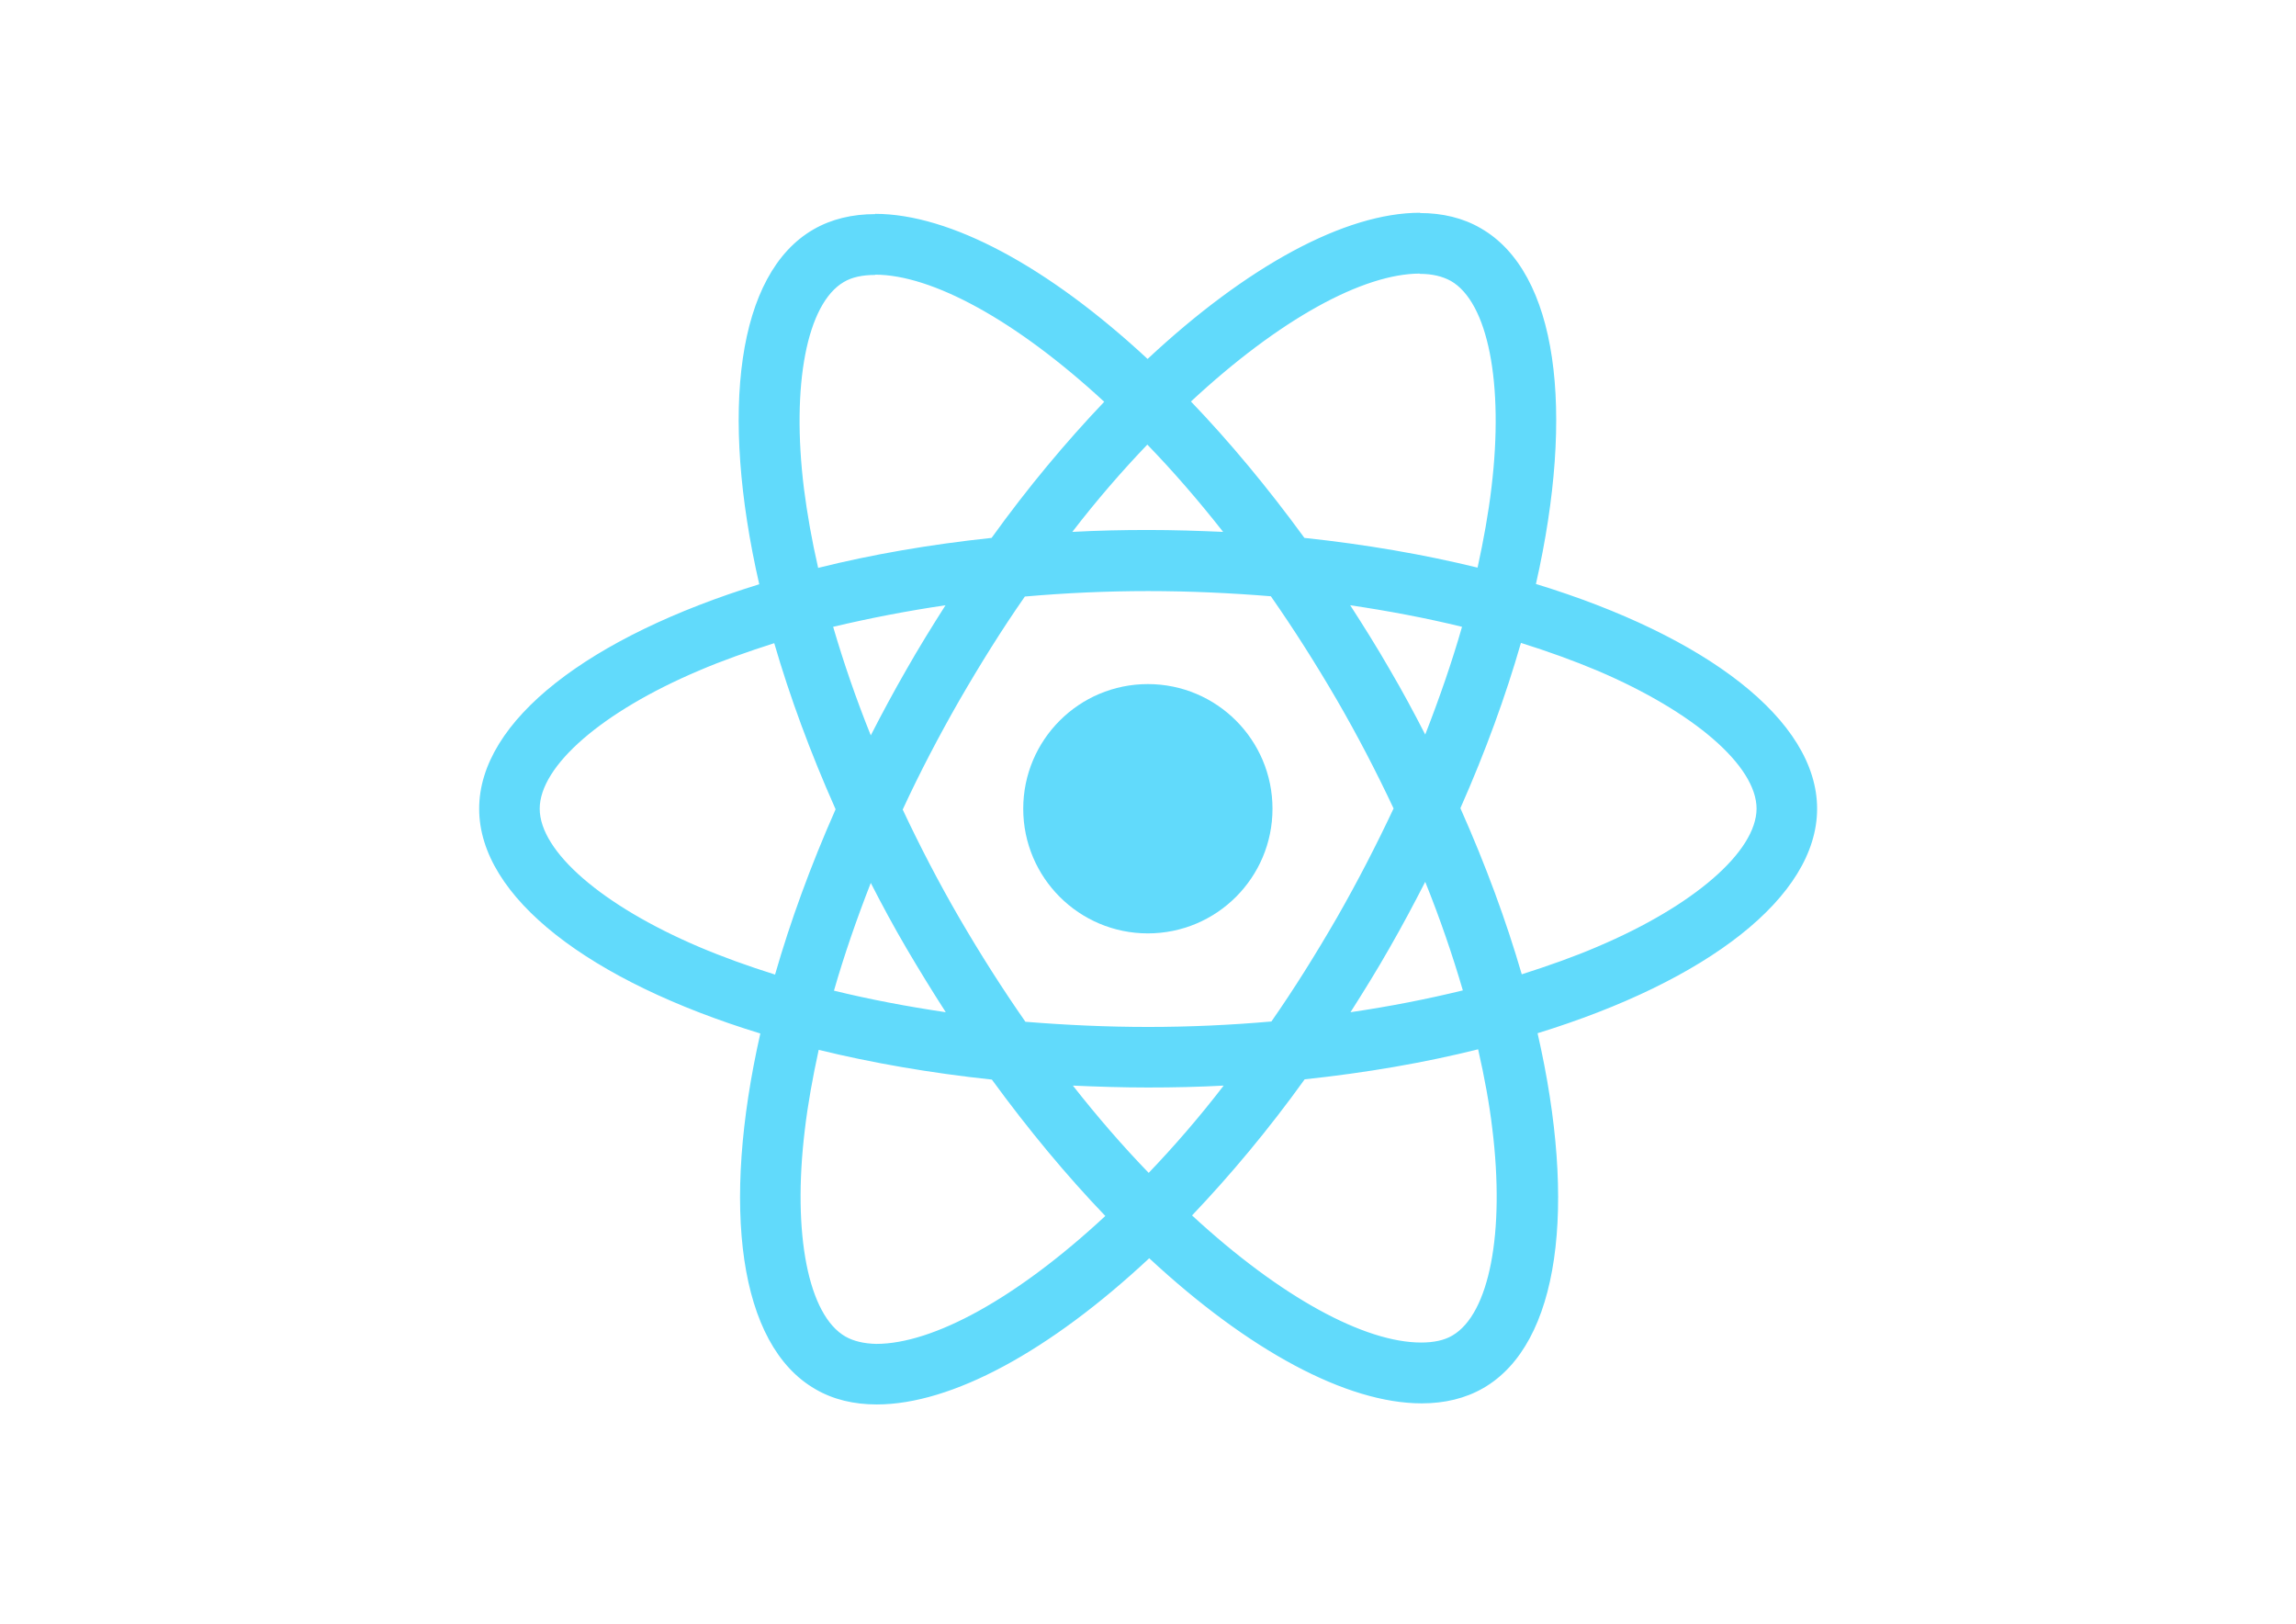
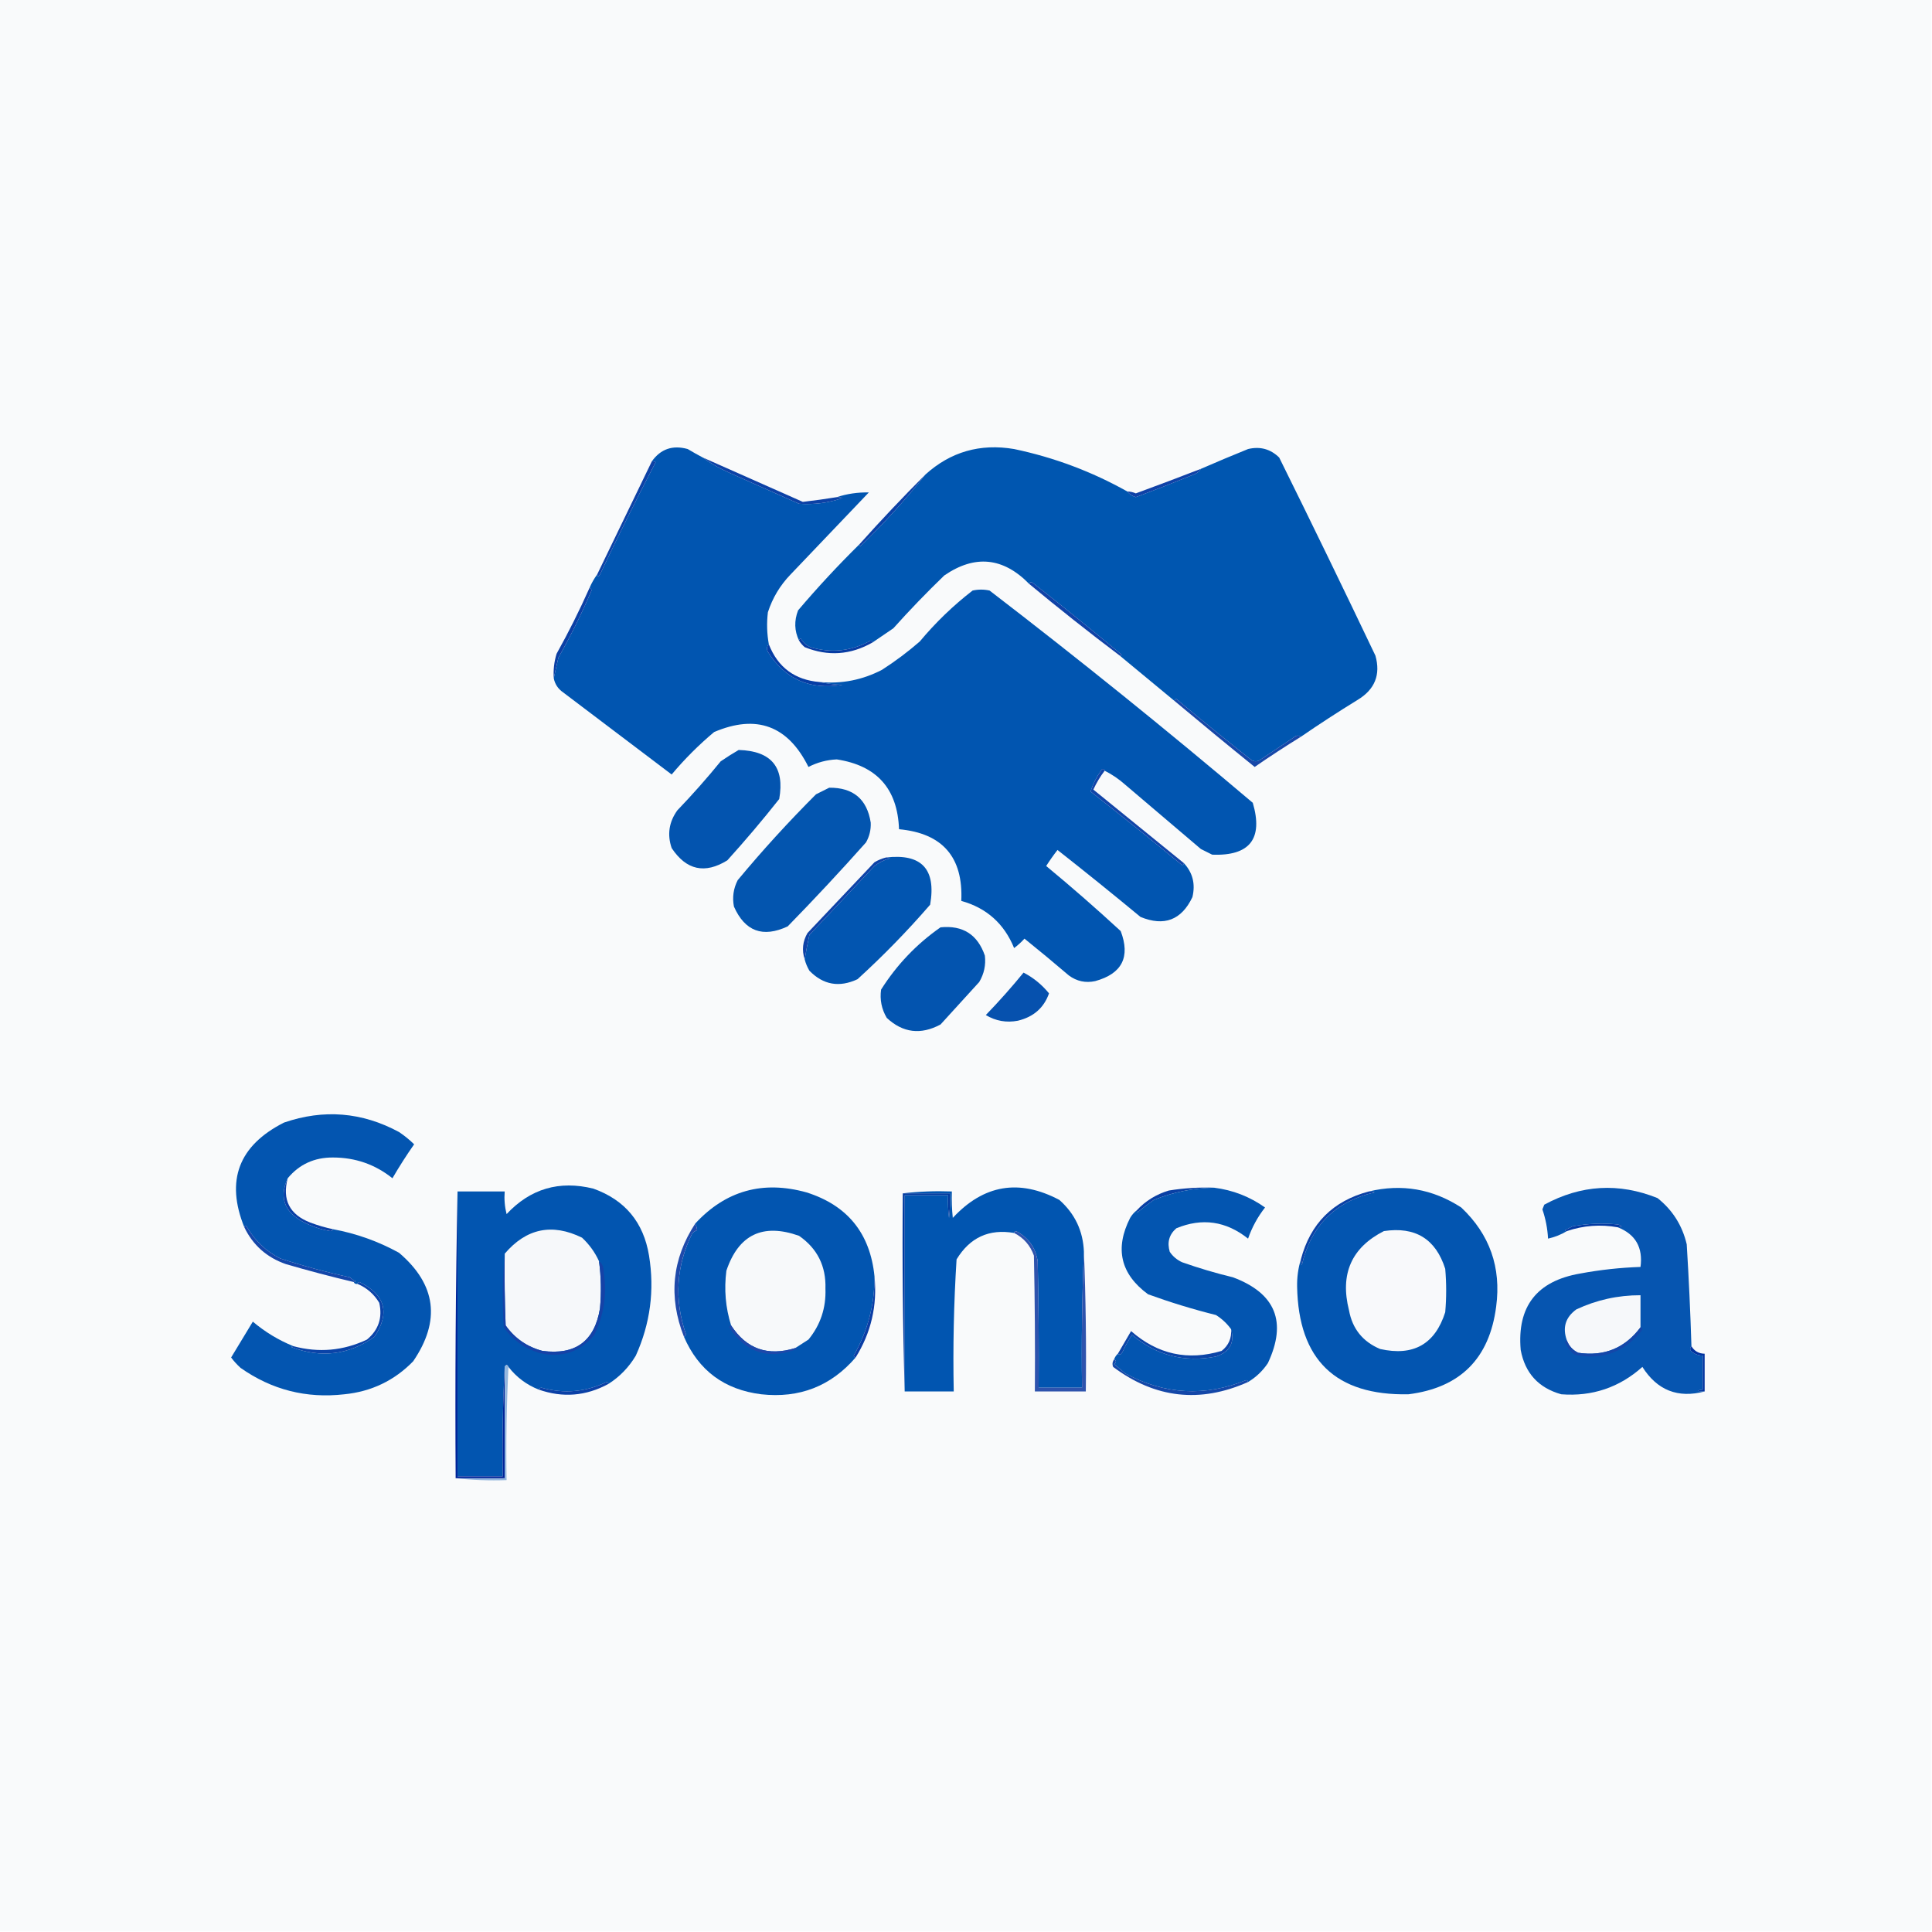
- <svg xmlns="http://www.w3.org/2000/svg" viewBox="0 0 841.9 595.3">
-   <g fill="#61DAFB">
-     <path d="M666.3 296.5c0-32.5-40.7-63.3-103.1-82.4 14.4-63.6 8-114.2-20.2-130.4-6.5-3.8-14.1-5.6-22.4-5.6v22.3c4.6 0 8.3.9 11.4 2.6 13.6 7.8 19.5 37.5 14.9 75.7-1.1 9.4-2.9 19.3-5.1 29.4-19.6-4.8-41-8.5-63.5-10.9-13.5-18.5-27.5-35.3-41.6-50 32.6-30.3 63.2-46.9 84-46.9V78c-27.5 0-63.5 19.6-99.9 53.6-36.4-33.8-72.4-53.2-99.9-53.2v22.3c20.7 0 51.4 16.5 84 46.6-14 14.7-28 31.4-41.3 49.9-22.6 2.4-44 6.1-63.6 11-2.3-10-4-19.7-5.2-29-4.7-38.2 1.1-67.9 14.6-75.8 3-1.8 6.9-2.6 11.5-2.6V78.5c-8.4 0-16 1.8-22.6 5.6-28.1 16.2-34.4 66.7-19.9 130.1-62.2 19.2-102.7 49.9-102.7 82.3 0 32.5 40.7 63.3 103.1 82.4-14.4 63.6-8 114.2 20.2 130.4 6.5 3.8 14.1 5.6 22.5 5.6 27.5 0 63.5-19.6 99.9-53.6 36.4 33.8 72.4 53.2 99.9 53.2 8.4 0 16-1.8 22.6-5.6 28.1-16.2 34.4-66.7 19.9-130.1 62-19.1 102.5-49.9 102.5-82.3zm-130.2-66.7c-3.7 12.9-8.3 26.2-13.5 39.5-4.1-8-8.4-16-13.1-24-4.6-8-9.5-15.8-14.4-23.4 14.2 2.1 27.9 4.7 41 7.9zm-45.8 106.5c-7.8 13.5-15.8 26.3-24.1 38.2-14.9 1.3-30 2-45.2 2-15.1 0-30.2-.7-45-1.9-8.3-11.9-16.4-24.6-24.2-38-7.6-13.1-14.5-26.4-20.8-39.8 6.2-13.4 13.2-26.8 20.7-39.9 7.8-13.5 15.8-26.3 24.1-38.2 14.9-1.3 30-2 45.2-2 15.1 0 30.2.7 45 1.9 8.3 11.9 16.4 24.6 24.2 38 7.6 13.1 14.5 26.4 20.8 39.8-6.3 13.4-13.2 26.8-20.7 39.9zm32.3-13c5.4 13.4 10 26.8 13.8 39.8-13.1 3.2-26.9 5.9-41.2 8 4.9-7.7 9.8-15.6 14.4-23.7 4.6-8 8.9-16.1 13-24.1zM421.2 430c-9.3-9.6-18.6-20.3-27.8-32 9 .4 18.2.7 27.5.7 9.4 0 18.7-.2 27.8-.7-9 11.7-18.3 22.4-27.5 32zm-74.4-58.9c-14.2-2.1-27.9-4.7-41-7.9 3.7-12.9 8.3-26.2 13.5-39.5 4.1 8 8.4 16 13.1 24 4.7 8 9.5 15.8 14.4 23.4zM420.7 163c9.3 9.6 18.6 20.3 27.8 32-9-.4-18.2-.7-27.5-.7-9.4 0-18.7.2-27.8.7 9-11.7 18.3-22.4 27.5-32zm-74 58.9c-4.9 7.7-9.8 15.6-14.4 23.7-4.6 8-8.9 16-13 24-5.4-13.4-10-26.8-13.8-39.8 13.1-3.1 26.9-5.8 41.2-7.9zm-90.5 125.2c-35.4-15.1-58.3-34.9-58.3-50.6 0-15.7 22.9-35.6 58.3-50.6 8.6-3.7 18-7 27.7-10.1 5.7 19.6 13.2 40 22.5 60.9-9.2 20.8-16.6 41.1-22.2 60.6-9.9-3.1-19.3-6.5-28-10.2zM310 490c-13.6-7.8-19.5-37.5-14.9-75.7 1.1-9.4 2.9-19.3 5.1-29.4 19.6 4.8 41 8.5 63.5 10.9 13.5 18.5 27.5 35.3 41.6 50-32.6 30.3-63.2 46.9-84 46.9-4.5-.1-8.3-1-11.3-2.7zm237.2-76.2c4.7 38.2-1.1 67.9-14.6 75.8-3 1.8-6.9 2.6-11.5 2.6-20.7 0-51.4-16.5-84-46.6 14-14.7 28-31.4 41.3-49.9 22.6-2.4 44-6.1 63.6-11 2.3 10.1 4.1 19.8 5.2 29.1zm38.5-66.7c-8.6 3.7-18 7-27.7 10.1-5.7-19.6-13.2-40-22.5-60.9 9.2-20.8 16.6-41.1 22.2-60.6 9.9 3.1 19.3 6.5 28.1 10.2 35.4 15.1 58.3 34.9 58.3 50.6-.1 15.7-23 35.6-58.4 50.6zM320.8 78.4z" />
-     <circle cx="420.9" cy="296.5" r="45.7" />
-     <path d="M520.5 78.1z" />
+ <svg xmlns="http://www.w3.org/2000/svg" version="1.1" width="1024px" height="1024px" style="shape-rendering:geometricPrecision; text-rendering:geometricPrecision; image-rendering:optimizeQuality; fill-rule:evenodd; clip-rule:evenodd">
+   <g>
+     <path style="opacity:1" fill="#f9fafb" d="M -0.5,-0.5 C 340.833,-0.5 682.167,-0.5 1023.5,-0.5C 1023.5,340.833 1023.5,682.167 1023.5,1023.5C 682.167,1023.5 340.833,1023.5 -0.5,1023.5C -0.5,682.167 -0.5,340.833 -0.5,-0.5 Z" />
+   </g>
+   <g>
+     <path style="opacity:1" fill="#0155b0" d="M 372.5,242.5 C 376.674,245.622 381.674,248.455 387.5,251C 399.5,256.333 411.5,261.667 423.5,267C 431.369,267.56 439.036,266.56 446.5,264C 445.552,263.517 444.552,263.351 443.5,263.5C 448.932,261.718 454.599,260.885 460.5,261C 446.667,275.5 432.833,290 419,304.5C 413.464,310.237 409.464,316.904 407,324.5C 406.313,330.204 406.479,335.87 407.5,341.5C 406.402,342.601 406.235,343.934 407,345.5C 416.145,360.007 429.312,365.84 446.5,363C 442.312,362.824 438.312,362.324 434.5,361.5C 446.138,362.565 457.138,360.398 467.5,355C 474.524,350.487 481.191,345.487 487.5,340C 495.869,329.963 505.203,320.963 515.5,313C 518.5,312.333 521.5,312.333 524.5,313C 571.868,349.362 618.368,386.862 664,425.5C 669.593,444.579 662.426,453.745 642.5,453C 640.5,452 638.5,451 636.5,450C 623.167,438.667 609.833,427.333 596.5,416C 593.122,412.985 589.456,410.485 585.5,408.5C 584.923,407.227 584.257,407.227 583.5,408.5C 581.066,412.034 579.233,415.701 578,419.5C 594.311,432.31 610.478,445.31 626.5,458.5C 627.107,458.376 627.44,458.043 627.5,457.5C 632.176,462.561 633.676,468.561 632,475.5C 626.219,487.652 617.053,491.152 604.5,486C 589.978,473.977 575.311,462.144 560.5,450.5C 558.389,453.208 556.389,456.041 554.5,459C 567.963,470.127 581.129,481.627 594,493.5C 599.209,507.248 594.709,516.081 580.5,520C 575.389,521.111 570.722,520.111 566.5,517C 558.759,510.381 550.926,503.881 543,497.5C 541.316,499.351 539.483,501.018 537.5,502.5C 532.221,489.542 522.888,481.209 509.5,477.5C 510.577,454.309 499.577,441.643 476.5,439.5C 475.74,418.071 464.74,405.738 443.5,402.5C 438.205,402.74 433.205,404.074 428.5,406.5C 417.63,384.6 400.964,378.433 378.5,388C 370.333,394.833 362.833,402.333 356,410.5C 336.833,396 317.667,381.5 298.5,367C 295.8,365.143 294.134,362.643 293.5,359.5C 294.249,355.946 295.082,352.28 296,348.5C 302.497,337.006 308.331,325.172 313.5,313C 313.43,312.235 313.097,311.735 312.5,311.5C 313.596,308.968 314.929,306.635 316.5,304.5C 316.81,305.738 317.31,305.738 318,304.5C 327.418,284.497 337.251,264.664 347.5,245C 346.906,244.536 346.239,244.369 345.5,244.5C 350.202,237.943 356.536,235.776 364.5,238C 367.191,239.605 369.858,241.105 372.5,242.5 Z" />
+   </g>
+   <g>
+     <path style="opacity:1" fill="#0056b0" d="M 597.5,260.5 C 598.622,261.947 600.122,262.947 602,263.5C 611.874,259.815 621.707,255.981 631.5,252C 634.109,251.136 635.775,249.97 636.5,248.5C 644.692,244.928 653.026,241.428 661.5,238C 667.877,236.479 673.377,237.979 678,242.5C 695.256,277.347 712.256,312.347 729,347.5C 731.87,357.615 728.703,365.448 719.5,371C 709.301,377.261 699.301,383.761 689.5,390.5C 688.279,389.535 686.946,389.702 685.5,391C 679.5,395 673.5,399 667.5,403C 666.167,403.667 664.833,403.667 663.5,403C 650.022,392.356 636.688,381.523 623.5,370.5C 622.893,370.624 622.56,370.957 622.5,371.5C 612.809,363.47 603.142,355.47 593.5,347.5C 593.938,347.565 594.272,347.399 594.5,347C 579.016,334.094 563.35,321.427 547.5,309C 546.563,308.308 545.897,308.475 545.5,309.5C 531.702,295.379 516.702,293.879 500.5,305C 491.136,314.03 482.136,323.363 473.5,333C 469.805,335.51 466.138,338.01 462.5,340.5C 462.44,339.957 462.107,339.624 461.5,339.5C 451.255,345.156 440.589,346.322 429.5,343C 427.36,342.027 425.693,340.527 424.5,338.5C 423.893,338.624 423.56,338.957 423.5,339.5C 421.029,334.374 420.862,329.041 423,323.5C 433.332,311.336 444.166,299.669 455.5,288.5C 455.435,288.938 455.601,289.272 456,289.5C 468.666,277.27 480.166,264.603 490.5,251.5C 503.831,239.452 519.497,234.952 537.5,238C 558.728,242.462 578.728,249.962 597.5,260.5 Z" />
+   </g>
+   <g>
+     <path style="opacity:1" fill="#0c41a6" d="M 372.5,242.5 C 390.145,250.321 407.812,258.155 425.5,266C 431.467,265.314 437.467,264.481 443.5,263.5C 444.552,263.351 445.552,263.517 446.5,264C 439.036,266.56 431.369,267.56 423.5,267C 411.5,261.667 399.5,256.333 387.5,251C 381.674,248.455 376.674,245.622 372.5,242.5 Z" />
+   </g>
+   <g>
+     <path style="opacity:1" fill="#0f41a7" d="M 636.5,248.5 C 635.775,249.97 634.109,251.136 631.5,252C 621.707,255.981 611.874,259.815 602,263.5C 600.122,262.947 598.622,261.947 597.5,260.5C 599.06,260.519 600.56,260.852 602,261.5C 613.563,257.258 625.063,252.925 636.5,248.5 Z" />
+   </g>
+   <g>
+     <path style="opacity:1" fill="#0b40a6" d="M 490.5,251.5 C 480.166,264.603 468.666,277.27 456,289.5C 455.601,289.272 455.435,288.938 455.5,288.5C 466.829,275.838 478.496,263.505 490.5,251.5 Z" />
+   </g>
+   <g>
+     <path style="opacity:1" fill="#0c41a6" d="M 345.5,244.5 C 346.239,244.369 346.906,244.536 347.5,245C 337.251,264.664 327.418,284.497 318,304.5C 317.31,305.738 316.81,305.738 316.5,304.5C 326.137,284.517 335.804,264.517 345.5,244.5 Z" />
+   </g>
+   <g>
+     <path style="opacity:1" fill="#1042a7" d="M 545.5,309.5 C 545.897,308.475 546.563,308.308 547.5,309C 563.35,321.427 579.016,334.094 594.5,347C 594.272,347.399 593.938,347.565 593.5,347.5C 577.212,335.214 561.212,322.547 545.5,309.5 Z" />
+   </g>
+   <g>
+     <path style="opacity:1" fill="#0b3fa5" d="M 312.5,311.5 C 313.097,311.735 313.43,312.235 313.5,313C 308.331,325.172 302.497,337.006 296,348.5C 295.082,352.28 294.249,355.946 293.5,359.5C 293.21,355.064 293.71,350.73 295,346.5C 301.372,335.09 307.205,323.423 312.5,311.5 Z" />
+   </g>
+   <g>
+     <path style="opacity:1" fill="#083ca3" d="M 462.5,340.5 C 450.821,347.168 438.821,348.001 426.5,343C 425.29,341.961 424.29,340.794 423.5,339.5C 423.56,338.957 423.893,338.624 424.5,338.5C 425.693,340.527 427.36,342.027 429.5,343C 440.589,346.322 451.255,345.156 461.5,339.5C 462.107,339.624 462.44,339.957 462.5,340.5 Z" />
+   </g>
+   <g>
+     <path style="opacity:1" fill="#053da5" d="M 407.5,341.5 C 412.284,353.737 421.284,360.404 434.5,361.5C 438.312,362.324 442.312,362.824 446.5,363C 429.312,365.84 416.145,360.007 407,345.5C 406.235,343.934 406.402,342.601 407.5,341.5 Z" />
+   </g>
+   <g>
+     <path style="opacity:1" fill="#1747a8" d="M 622.5,371.5 C 622.56,370.957 622.893,370.624 623.5,370.5C 636.688,381.523 650.022,392.356 663.5,403C 664.833,403.667 666.167,403.667 667.5,403C 673.5,399 679.5,395 685.5,391C 686.946,389.702 688.279,389.535 689.5,390.5C 681.216,395.611 673.049,400.944 665,406.5C 650.711,394.945 636.544,383.278 622.5,371.5 Z" />
+   </g>
+   <g>
+     <path style="opacity:1" fill="#0354af" d="M 391.5,397.5 C 408.836,397.988 416.002,406.654 413,423.5C 404.209,434.627 395.042,445.46 385.5,456C 373.598,463.368 363.765,461.202 356,449.5C 353.56,442.359 354.56,435.693 359,429.5C 367.038,421.13 374.705,412.464 382,403.5C 385.18,401.338 388.346,399.338 391.5,397.5 Z" />
+   </g>
+   <g>
+     <path style="opacity:1" fill="#0355af" d="M 439.5,417.5 C 452.218,417.391 459.551,423.558 461.5,436C 461.675,439.746 460.842,443.246 459,446.5C 445.506,461.661 431.672,476.494 417.5,491C 404.334,497.159 394.834,493.659 389,480.5C 388.063,475.597 388.73,470.93 391,466.5C 404.095,450.734 417.929,435.568 432.5,421C 434.925,419.787 437.259,418.621 439.5,417.5 Z" />
+   </g>
+   <g>
+     <path style="opacity:1" fill="#1144a8" d="M 585.5,408.5 C 583.165,411.531 581.165,414.865 579.5,418.5C 595.519,431.523 611.519,444.523 627.5,457.5C 627.44,458.043 627.107,458.376 626.5,458.5C 610.478,445.31 594.311,432.31 578,419.5C 579.233,415.701 581.066,412.034 583.5,408.5C 584.257,407.227 584.923,407.227 585.5,408.5 Z" />
+   </g>
+   <g>
+     <path style="opacity:1" fill="#0255b0" d="M 469.5,454.5 C 488.433,452.269 496.267,460.602 493,479.5C 480.952,493.425 468.119,506.592 454.5,519C 444.842,523.524 436.342,522.024 429,514.5C 427.878,512.593 427.045,510.593 426.5,508.5C 427.201,504.273 428.034,499.94 429,495.5C 440.583,483.254 452.083,471.088 463.5,459C 465.888,457.139 468.554,455.806 471.5,455C 470.906,454.536 470.239,454.369 469.5,454.5 Z" />
+   </g>
+   <g>
+     <path style="opacity:1" fill="#0d42a7" d="M 469.5,454.5 C 470.239,454.369 470.906,454.536 471.5,455C 468.554,455.806 465.888,457.139 463.5,459C 452.083,471.088 440.583,483.254 429,495.5C 428.034,499.94 427.201,504.273 426.5,508.5C 424.91,503.641 425.41,498.975 428,494.5C 439.833,482 451.667,469.5 463.5,457C 465.407,455.878 467.407,455.045 469.5,454.5 Z" />
+   </g>
+   <g>
+     <path style="opacity:1" fill="#0354af" d="M 498.5,491.5 C 510.311,490.32 518.144,495.32 522,506.5C 522.589,511.481 521.589,516.148 519,520.5C 512.167,528 505.333,535.5 498.5,543C 488.031,548.618 478.531,547.451 470,539.5C 467.249,534.834 466.249,529.834 467,524.5C 475.317,511.351 485.817,500.351 498.5,491.5 Z" />
+   </g>
+   <g>
+     <path style="opacity:1" fill="#0651ae" d="M 542.5,515.5 C 547.687,518.173 552.187,521.84 556,526.5C 553.318,534.155 547.818,538.988 539.5,541C 533.443,542.162 527.777,541.162 522.5,538C 529.534,530.719 536.201,523.219 542.5,515.5 Z" />
+   </g>
+   <g>
+     <path style="opacity:1" fill="#0355b0" d="M 152.5,624.5 C 147.484,635.447 151.151,643.614 163.5,649C 167.176,650.669 171.009,651.836 175,652.5C 175.765,652.43 176.265,652.097 176.5,651.5C 188.849,653.783 200.516,657.949 211.5,664C 231.182,680.794 233.682,699.96 219,721.5C 209.03,731.734 196.863,737.567 182.5,739C 162.355,741.306 144.022,736.639 127.5,725C 125.649,723.316 123.982,721.483 122.5,719.5C 126.333,713.167 130.167,706.833 134,700.5C 140.548,706.017 147.715,710.35 155.5,713.5C 155.062,713.435 154.728,713.601 154.5,714C 170.192,719.972 184.859,718.139 198.5,708.5C 206.847,695.867 204.18,686.2 190.5,679.5C 189.893,679.624 189.56,679.957 189.5,680.5C 188.508,680.672 187.842,680.338 187.5,679.5C 187.938,679.565 188.272,679.399 188.5,679C 187.328,678.581 186.328,677.915 185.5,677C 172.978,674.297 160.645,670.963 148.5,667C 141.025,663.19 135.191,657.69 131,650.5C 130.31,649.262 129.81,649.262 129.5,650.5C 119.479,625.69 126.479,607.19 150.5,595C 171.566,587.749 191.9,589.416 211.5,600C 214.39,601.938 217.056,604.105 219.5,606.5C 215.417,612.331 211.584,618.331 208,624.5C 198.868,617.177 188.368,613.51 176.5,613.5C 166.634,613.437 158.634,617.104 152.5,624.5 Z" />
+   </g>
+   <g>
+     <path style="opacity:1" fill="#0155b0" d="M 574.5,663.5 C 573.502,687.328 573.169,711.328 573.5,735.5C 565.833,735.5 558.167,735.5 550.5,735.5C 550.667,713.164 550.5,690.831 550,668.5C 548.851,661.191 545.018,655.857 538.5,652.5C 537.893,652.624 537.56,652.957 537.5,653.5C 524.24,651.211 514.073,655.877 507,667.5C 505.531,690.768 505.031,714.101 505.5,737.5C 496.833,737.5 488.167,737.5 479.5,737.5C 479.517,703.041 479.517,668.375 479.5,633.5C 487.167,633.5 494.833,633.5 502.5,633.5C 502.334,637.514 502.501,641.514 503,645.5C 503.499,641.179 503.666,636.846 503.5,632.5C 495.167,632.5 486.833,632.5 478.5,632.5C 486.984,631.507 495.651,631.174 504.5,631.5C 504.334,636.179 504.501,640.845 505,645.5C 521.361,627.864 540.194,624.697 561.5,636C 569.737,643.308 574.071,652.475 574.5,663.5 Z" />
+   </g>
+   <g>
+     <path style="opacity:1" fill="#093fa4" d="M 643.5,629.5 C 632.548,629.657 621.881,631.824 611.5,636C 608.577,638.045 605.743,640.212 603,642.5C 602.601,642.272 602.435,641.938 602.5,641.5C 607.129,636.509 612.796,633.009 619.5,631C 627.447,629.725 635.447,629.225 643.5,629.5 Z" />
+   </g>
+   <g>
+     <path style="opacity:1" fill="#0355b0" d="M 643.5,629.5 C 653.411,630.746 662.411,634.246 670.5,640C 666.592,644.98 663.592,650.48 661.5,656.5C 649.851,647.201 637.184,645.367 623.5,651C 619.673,654.308 618.506,658.474 620,663.5C 621.622,665.906 623.789,667.739 626.5,669C 635.352,672.13 644.352,674.797 653.5,677C 676.101,685.469 682.268,700.636 672,722.5C 669.221,726.631 665.721,729.964 661.5,732.5C 661.44,731.957 661.107,731.624 660.5,731.5C 638.655,740.356 617.322,739.19 596.5,728C 594.5,726.333 592.5,724.667 590.5,723C 591.774,722.023 591.774,721.189 590.5,720.5C 590.932,719.29 591.599,718.29 592.5,717.5C 593.329,718.332 594.162,717.999 595,716.5C 596.413,713.339 598.08,710.339 600,707.5C 612.94,718.444 627.773,722.277 644.5,719C 651.82,716.517 654.487,711.683 652.5,704.5C 650.359,701.528 647.692,699.028 644.5,697C 632.316,693.954 620.316,690.287 608.5,686C 593.901,675.27 590.735,661.77 599,645.5C 599.949,643.907 601.115,642.574 602.5,641.5C 602.435,641.938 602.601,642.272 603,642.5C 605.743,640.212 608.577,638.045 611.5,636C 621.881,631.824 632.548,629.657 643.5,629.5 Z" />
+   </g>
+   <g>
+     <path style="opacity:1" fill="#0655b0" d="M 896.5,713.5 C 895.355,714.793 895.689,715.959 897.5,717C 899.025,718.009 900.692,718.509 902.5,718.5C 902.5,724.5 902.5,730.5 902.5,736.5C 898.828,737.045 899.162,737.378 903.5,737.5C 889.353,741.227 878.353,736.894 870.5,724.5C 858.244,735.419 843.911,740.252 827.5,739C 815.46,735.626 808.293,727.793 806,715.5C 804.013,692.469 814.513,678.969 837.5,675C 848.077,673.03 858.744,671.863 869.5,671.5C 870.87,661.223 866.87,654.223 857.5,650.5C 860.097,650.279 860.097,649.779 857.5,649C 849.445,648.178 841.445,648.512 833.5,650C 832.167,650.667 830.833,651.333 829.5,652C 829.728,652.399 830.062,652.565 830.5,652.5C 827.449,654.352 824.116,655.686 820.5,656.5C 820.218,651.204 819.218,646.037 817.5,641C 817.833,640.167 818.167,639.333 818.5,638.5C 837.997,627.932 857.997,626.766 878.5,635C 886.467,641.319 891.634,649.486 894,659.5C 895.111,677.53 895.944,695.53 896.5,713.5 Z" />
+   </g>
+   <g>
+     <path style="opacity:1" fill="#0255b0" d="M 322.5,733.5 C 322.44,732.957 322.107,732.624 321.5,732.5C 310.4,737.83 298.9,738.83 287,735.5C 286.235,735.57 285.735,735.903 285.5,736.5C 279.085,733.957 273.751,729.957 269.5,724.5C 268.833,723.167 268.167,723.167 267.5,724.5C 266.503,743.659 266.17,762.993 266.5,782.5C 258.5,782.5 250.5,782.5 242.5,782.5C 242.5,732.167 242.5,681.833 242.5,631.5C 250.833,631.5 259.167,631.5 267.5,631.5C 267.176,635.555 267.509,639.555 268.5,643.5C 281.095,630.027 296.428,625.527 314.5,630C 331.261,635.996 341.095,647.829 344,665.5C 346.993,683.865 344.659,701.532 337,718.5C 333.335,724.664 328.502,729.664 322.5,733.5 Z" />
+   </g>
+   <g>
+     <path style="opacity:1" fill="#0355b0" d="M 689.5,667.5 C 689.351,668.552 689.517,669.552 690,670.5C 694.833,649.667 707.667,636.833 728.5,632C 727.552,631.517 726.552,631.351 725.5,631.5C 742.981,627.309 759.314,630.142 774.5,640C 789.589,654.263 795.756,671.763 793,692.5C 789.463,720.037 773.963,735.537 746.5,739C 707.908,739.743 688.241,720.743 687.5,682C 687.405,676.921 688.072,672.088 689.5,667.5 Z" />
+   </g>
+   <g>
+     <path style="opacity:1" fill="#0255b0" d="M 463.5,676.5 C 463.61,691.389 459.943,705.389 452.5,718.5C 452.624,719.107 452.957,719.44 453.5,719.5C 440.367,734.717 423.7,741.217 403.5,739C 383.919,736.565 370.253,726.398 362.5,708.5C 363.097,708.265 363.43,707.765 363.5,707C 357.247,688.634 358.413,670.801 367,653.5C 367.75,652.874 368.584,652.374 369.5,652C 369.347,650.791 369.014,649.625 368.5,648.5C 384.64,631.044 404.307,625.544 427.5,632C 449.211,638.886 461.211,653.719 463.5,676.5 Z" />
+   </g>
+   <g>
+     <path style="opacity:1" fill="#0940a5" d="M 725.5,631.5 C 726.552,631.351 727.552,631.517 728.5,632C 707.667,636.833 694.833,649.667 690,670.5C 689.517,669.552 689.351,668.552 689.5,667.5C 694.5,648.5 706.5,636.5 725.5,631.5 Z" />
+   </g>
+   <g>
+     <path style="opacity:1" fill="#093fa6" d="M 152.5,624.5 C 149.459,635.919 153.459,643.752 164.5,648C 168.429,649.477 172.429,650.644 176.5,651.5C 176.265,652.097 175.765,652.43 175,652.5C 171.009,651.836 167.176,650.669 163.5,649C 151.151,643.614 147.484,635.447 152.5,624.5 Z" />
+   </g>
+   <g>
+     <path style="opacity:1" fill="#0339a2" d="M 857.5,650.5 C 848.326,648.846 839.326,649.512 830.5,652.5C 830.062,652.565 829.728,652.399 829.5,652C 830.833,651.333 832.167,650.667 833.5,650C 841.445,648.512 849.445,648.178 857.5,649C 860.097,649.779 860.097,650.279 857.5,650.5 Z" />
+   </g>
+   <g>
+     <path style="opacity:1" fill="#00399f" d="M 478.5,632.5 C 486.833,632.5 495.167,632.5 503.5,632.5C 503.666,636.846 503.499,641.179 503,645.5C 502.501,641.514 502.334,637.514 502.5,633.5C 494.833,633.5 487.167,633.5 479.5,633.5C 479.517,668.375 479.517,703.041 479.5,737.5C 478.502,702.671 478.168,667.671 478.5,632.5 Z" />
+   </g>
+   <g>
+     <path style="opacity:1" fill="#f6f8fa" d="M 317.5,668.5 C 318.606,676.785 318.773,685.118 318,693.5C 315.165,710.842 304.999,718.342 287.5,716C 279.342,713.834 272.842,709.334 268,702.5C 267.5,689.838 267.333,677.171 267.5,664.5C 278.968,651.05 292.635,648.216 308.5,656C 312.391,659.651 315.391,663.818 317.5,668.5 Z" />
+   </g>
+   <g>
+     <path style="opacity:1" fill="#f7f9fa" d="M 421.5,714.5 C 406.934,718.982 395.6,714.982 387.5,702.5C 384.554,693.095 383.721,683.428 385,673.5C 391.453,654.358 404.287,648.191 423.5,655C 433.201,661.735 437.868,671.068 437.5,683C 437.867,693.226 434.867,702.226 428.5,710C 426.102,711.524 423.769,713.024 421.5,714.5 Z" />
+   </g>
+   <g>
+     <path style="opacity:1" fill="#f8f9fb" d="M 733.5,652.5 C 750.135,650.001 760.968,656.668 766,672.5C 766.667,680.167 766.667,687.833 766,695.5C 760.607,712.454 749.107,718.954 731.5,715C 722.295,711.13 716.795,704.297 715,694.5C 710.136,675.254 716.303,661.254 733.5,652.5 Z" />
+   </g>
+   <g>
+     <path style="opacity:1" fill="#1446a9" d="M 187.5,679.5 C 175.432,676.649 163.432,673.483 151.5,670C 141.403,666.477 134.07,659.977 129.5,650.5C 129.81,649.262 130.31,649.262 131,650.5C 135.191,657.69 141.025,663.19 148.5,667C 160.645,670.963 172.978,674.297 185.5,677C 186.328,677.915 187.328,678.581 188.5,679C 188.272,679.399 187.938,679.565 187.5,679.5 Z" />
+   </g>
+   <g>
+     <path style="opacity:1" fill="#0a43a8" d="M 189.5,680.5 C 189.56,679.957 189.893,679.624 190.5,679.5C 204.18,686.2 206.847,695.867 198.5,708.5C 184.859,718.139 170.192,719.972 154.5,714C 154.728,713.601 155.062,713.435 155.5,713.5C 168.964,717.1 181.964,715.933 194.5,710C 200.652,704.878 202.818,698.378 201,690.5C 198.232,685.896 194.399,682.562 189.5,680.5 Z" />
+   </g>
+   <g>
+     <path style="opacity:1" fill="#2e53ad" d="M 537.5,653.5 C 537.56,652.957 537.893,652.624 538.5,652.5C 545.018,655.857 548.851,661.191 550,668.5C 550.5,690.831 550.667,713.164 550.5,735.5C 558.167,735.5 565.833,735.5 573.5,735.5C 573.169,711.328 573.502,687.328 574.5,663.5C 575.481,688.122 575.814,712.789 575.5,737.5C 566.5,737.5 557.5,737.5 548.5,737.5C 548.667,713.498 548.5,689.498 548,665.5C 546.066,660.07 542.566,656.07 537.5,653.5 Z" />
+   </g>
+   <g>
+     <path style="opacity:1" fill="#f6f8fa" d="M 869.5,703.5 C 861.247,714.533 850.247,719.033 836.5,717C 833.614,715.615 831.614,713.449 830.5,710.5C 828.032,703.727 829.698,698.227 835.5,694C 846.255,688.978 857.589,686.478 869.5,686.5C 869.5,692.167 869.5,697.833 869.5,703.5 Z" />
+   </g>
+   <g>
+     <path style="opacity:1" fill="#0a3da5" d="M 463.5,676.5 C 465.031,692.04 461.697,706.373 453.5,719.5C 452.957,719.44 452.624,719.107 452.5,718.5C 459.943,705.389 463.61,691.389 463.5,676.5 Z" />
+   </g>
+   <g>
+     <path style="opacity:1" fill="#1f4aab" d="M 368.5,648.5 C 369.014,649.625 369.347,650.791 369.5,652C 368.584,652.374 367.75,652.874 367,653.5C 358.413,670.801 357.247,688.634 363.5,707C 363.43,707.765 363.097,708.265 362.5,708.5C 354.188,687.371 356.188,667.371 368.5,648.5 Z" />
+   </g>
+   <g>
+     <path style="opacity:1" fill="#1d48aa" d="M 387.5,702.5 C 395.6,714.982 406.934,718.982 421.5,714.5C 421.938,714.435 422.272,714.601 422.5,715C 407.315,720.882 395.315,717.049 386.5,703.5C 386.624,702.893 386.957,702.56 387.5,702.5 Z" />
+   </g>
+   <g>
+     <path style="opacity:1" fill="#0b44a7" d="M 652.5,704.5 C 654.487,711.683 651.82,716.517 644.5,719C 627.773,722.277 612.94,718.444 600,707.5C 598.08,710.339 596.413,713.339 595,716.5C 594.162,717.999 593.329,718.332 592.5,717.5C 594.806,713.517 597.139,709.517 599.5,705.5C 613.578,717.853 629.578,721.353 647.5,716C 651.198,713.081 652.864,709.247 652.5,704.5 Z" />
+   </g>
+   <g>
+     <path style="opacity:1" fill="#1542a7" d="M 267.5,664.5 C 267.333,677.171 267.5,689.838 268,702.5C 272.842,709.334 279.342,713.834 287.5,716C 304.999,718.342 315.165,710.842 318,693.5C 318.773,685.118 318.606,676.785 317.5,668.5C 319.127,669.445 319.96,671.445 320,674.5C 321.751,686.07 320.084,697.07 315,707.5C 307.234,716.787 297.401,719.953 285.5,717C 277.784,714.565 271.617,710.065 267,703.5C 266.177,689.757 266.343,676.757 267.5,664.5 Z" />
+   </g>
+   <g>
+     <path style="opacity:1" fill="#1447a9" d="M 869.5,703.5 C 870.525,703.897 870.692,704.563 870,705.5C 860.665,716.924 848.832,721.09 834.5,718C 832.259,716.261 830.592,714.094 829.5,711.5C 829.624,710.893 829.957,710.56 830.5,710.5C 831.614,713.449 833.614,715.615 836.5,717C 850.247,719.033 861.247,714.533 869.5,703.5 Z" />
+   </g>
+   <g>
+     <path style="opacity:1" fill="#01329f" d="M 896.5,713.5 C 898.052,716.112 900.386,717.445 903.5,717.5C 903.5,724.167 903.5,730.833 903.5,737.5C 899.162,737.378 898.828,737.045 902.5,736.5C 902.5,730.5 902.5,724.5 902.5,718.5C 900.692,718.509 899.025,718.009 897.5,717C 895.689,715.959 895.355,714.793 896.5,713.5 Z" />
+   </g>
+   <g>
+     <path style="opacity:1" fill="#1447a8" d="M 590.5,720.5 C 591.774,721.189 591.774,722.023 590.5,723C 592.5,724.667 594.5,726.333 596.5,728C 617.322,739.19 638.655,740.356 660.5,731.5C 661.107,731.624 661.44,731.957 661.5,732.5C 636.104,743.839 612.271,741.173 590,724.5C 589.421,723.072 589.588,721.738 590.5,720.5 Z" />
+   </g>
+   <g>
+     <path style="opacity:1" fill="#0b40a6" d="M 322.5,733.5 C 310.574,739.978 298.24,740.978 285.5,736.5C 285.735,735.903 286.235,735.57 287,735.5C 298.9,738.83 310.4,737.83 321.5,732.5C 322.107,732.624 322.44,732.957 322.5,733.5 Z" />
+   </g>
+   <g>
+     <path style="opacity:1" fill="#002499" d="M 242.5,631.5 C 242.5,681.833 242.5,732.167 242.5,782.5C 250.5,782.5 258.5,782.5 266.5,782.5C 266.17,762.993 266.503,743.659 267.5,724.5C 267.5,744.167 267.5,763.833 267.5,783.5C 258.833,783.5 250.167,783.5 241.5,783.5C 241.168,732.664 241.501,681.997 242.5,631.5 Z" />
+   </g>
+   <g>
+     <path style="opacity:1" fill="#93b6de" d="M 269.5,724.5 C 268.503,744.326 268.17,764.326 268.5,784.5C 259.318,784.827 250.318,784.493 241.5,783.5C 250.167,783.5 258.833,783.5 267.5,783.5C 267.5,763.833 267.5,744.167 267.5,724.5C 268.167,723.167 268.833,723.167 269.5,724.5 Z" />
  </g>
</svg>
